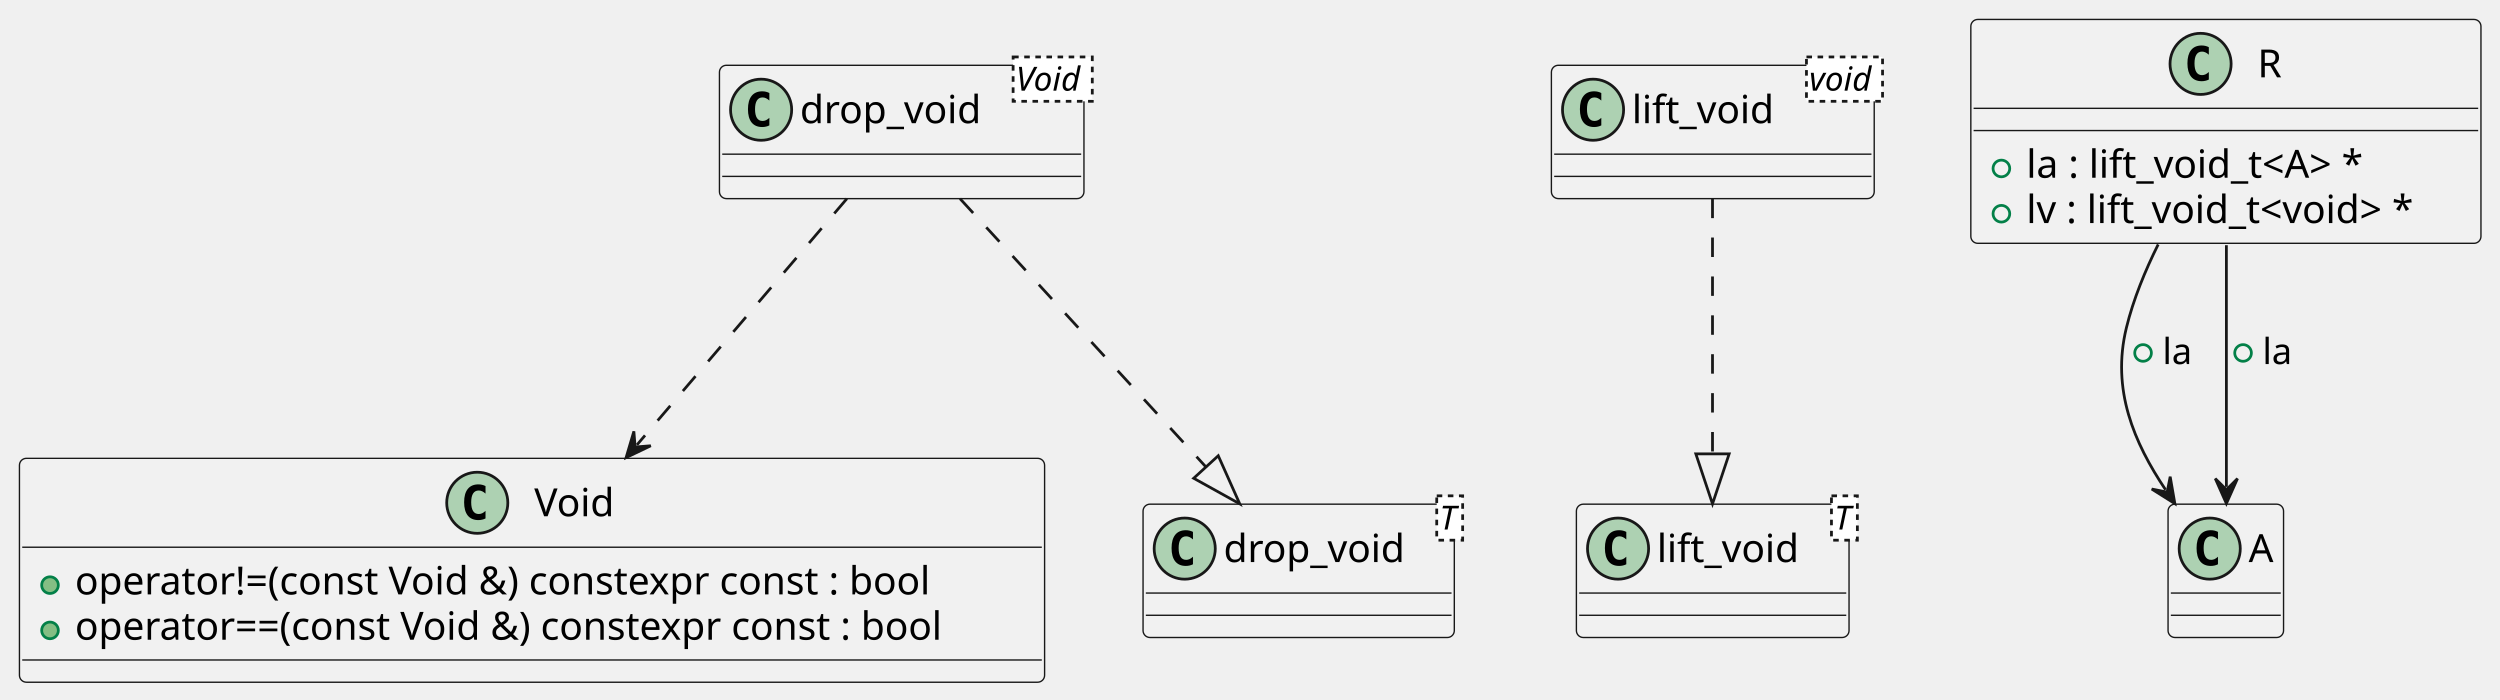
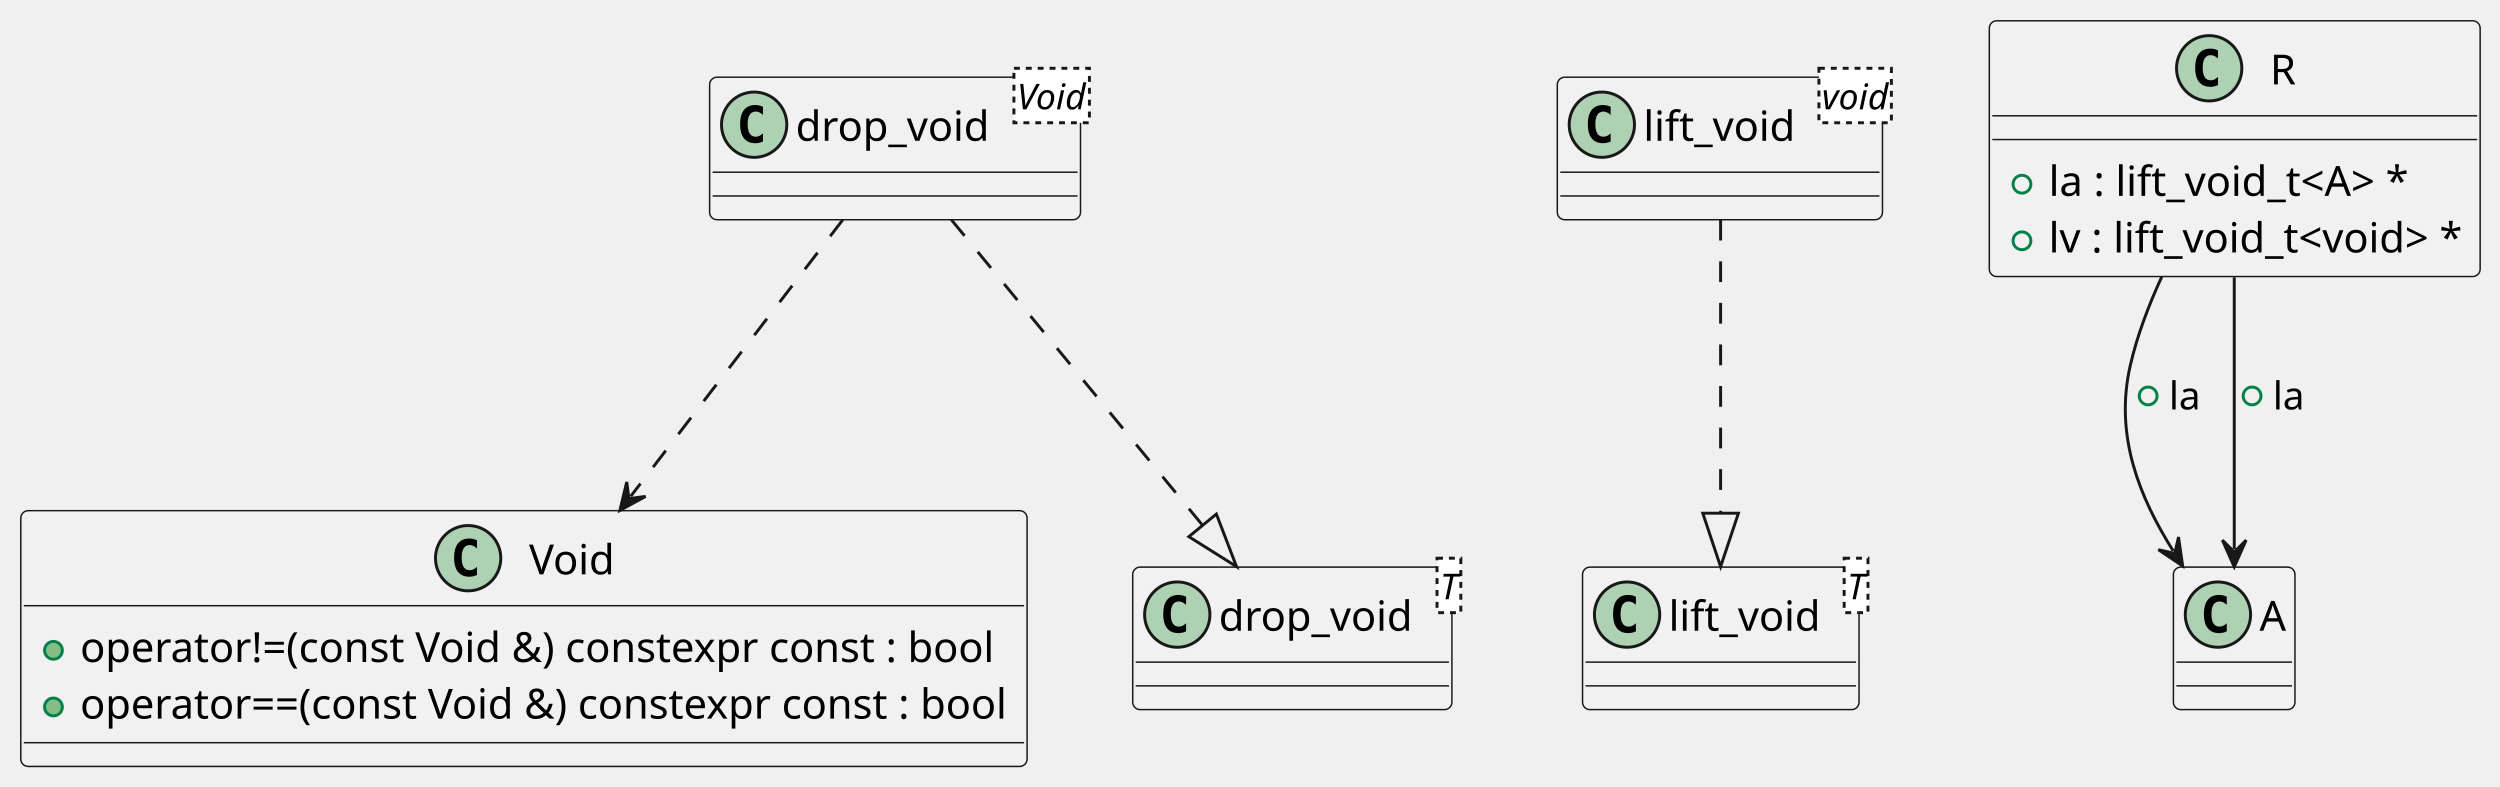
- <svg xmlns="http://www.w3.org/2000/svg" xmlns:xlink="http://www.w3.org/1999/xlink" contentStyleType="text/css" height="252px" preserveAspectRatio="none" style="width:900px;height:252px;background:#FFFFFF;" version="1.1" viewBox="0 0 900 252" width="900px" zoomAndPan="magnify">
+ <svg xmlns="http://www.w3.org/2000/svg" xmlns:xlink="http://www.w3.org/1999/xlink" contentStyleType="text/css" height="265px" preserveAspectRatio="none" style="width:842px;height:265px;background:#FFFFFF;" version="1.1" viewBox="0 0 842 265" width="842px" zoomAndPan="magnify">
  <defs>
    <style type="text/css">a:hover { text-decoration: underline; }</style>
  </defs>
  <g>
-     <a href="https://github.com/bkryza/clang-uml/blob/b08a00225bf1def25dad870fb749bd314b815e1c/tests/t00034/t00034.cc#L9" target="_top" title="Void" xlink:actuate="onRequest" xlink:href="https://github.com/bkryza/clang-uml/blob/b08a00225bf1def25dad870fb749bd314b815e1c/tests/t00034/t00034.cc#L9" xlink:show="new" xlink:title="Void" xlink:type="simple">
+     <a href="https://github.com/bkryza/clang-uml/blob/e5823c04ed4598572e04f7842350715f84690f3c/tests/t00034/t00034.cc#L9" target="_top" title="Void" xlink:actuate="onRequest" xlink:href="https://github.com/bkryza/clang-uml/blob/e5823c04ed4598572e04f7842350715f84690f3c/tests/t00034/t00034.cc#L9" xlink:show="new" xlink:title="Void" xlink:type="simple">
      <g id="elem_C_0013635651921686985707">
-         <rect codeLine="2" fill="#F1F1F1" height="80.594" id="C_0013635651921686985707" rx="2.5" ry="2.5" style="stroke:#181818;stroke-width:0.5;" width="369.055" x="7" y="165" />
-         <ellipse cx="171.818" cy="181" fill="#ADD1B2" rx="11" ry="11" style="stroke:#181818;stroke-width:1.0;" />
-         <path d="M174.787,186.641 Q174.208,186.938 173.568,187.078 Q172.927,187.234 172.224,187.234 Q169.724,187.234 168.396,185.594 Q167.083,183.938 167.083,180.812 Q167.083,177.688 168.396,176.031 Q169.724,174.375 172.224,174.375 Q172.927,174.375 173.568,174.531 Q174.224,174.688 174.787,174.984 L174.787,177.703 Q174.162,177.125 173.568,176.859 Q172.974,176.578 172.349,176.578 Q171.005,176.578 170.318,177.656 Q169.63,178.719 169.63,180.812 Q169.63,182.906 170.318,183.984 Q171.005,185.047 172.349,185.047 Q172.974,185.047 173.568,184.781 Q174.162,184.5 174.787,183.922 L174.787,186.641 Z " fill="#000000" />
-         <text fill="#000000" font-family="sans-serif" font-size="14" lengthAdjust="spacing" textLength="30.919" x="192.318" y="185.847">Void</text>
-         <line style="stroke:#181818;stroke-width:0.5;" x1="8" x2="375.055" y1="197" y2="197" />
-         <a href="https://github.com/bkryza/clang-uml/blob/b08a00225bf1def25dad870fb749bd314b815e1c/tests/t00034/t00034.cc#L11" target="_top" title="operator!=" xlink:actuate="onRequest" xlink:href="https://github.com/bkryza/clang-uml/blob/b08a00225bf1def25dad870fb749bd314b815e1c/tests/t00034/t00034.cc#L11" xlink:show="new" xlink:title="operator!=" xlink:type="simple">
-           <rect fill="#F1F1F1" height="10" style="stroke:none;stroke-width:1.0;" width="20" x="13" y="205.648" />
-           <ellipse cx="18" cy="210.648" fill="#84BE84" rx="3" ry="3" style="stroke:#038048;stroke-width:1.0;" />
+         <rect codeLine="2" fill="#F1F1F1" height="86.136" id="C_0013635651921686985707" rx="2.5" ry="2.5" style="stroke:#181818;stroke-width:0.5;" width="338.927" x="7" y="172" />
+         <ellipse cx="157.667" cy="188" fill="#ADD1B2" rx="11" ry="11" style="stroke:#181818;stroke-width:1.0;" />
+         <path d="M160.636,193.641 Q160.058,193.938 159.417,194.078 Q158.777,194.234 158.074,194.234 Q155.574,194.234 154.246,192.594 Q152.933,190.938 152.933,187.812 Q152.933,184.688 154.246,183.031 Q155.574,181.375 158.074,181.375 Q158.777,181.375 159.417,181.531 Q160.074,181.688 160.636,181.984 L160.636,184.703 Q160.011,184.125 159.417,183.859 Q158.824,183.578 158.199,183.578 Q156.855,183.578 156.167,184.656 Q155.48,185.719 155.48,187.812 Q155.48,189.906 156.167,190.984 Q156.855,192.047 158.199,192.047 Q158.824,192.047 159.417,191.781 Q160.011,191.5 160.636,190.922 L160.636,193.641 Z " fill="#000000" />
+         <text fill="#000000" font-family="sans-serif" font-size="14" lengthAdjust="spacing" textLength="29.092" x="178.167" y="193.432">Void</text>
+         <line style="stroke:#181818;stroke-width:0.5;" x1="8" x2="344.927" y1="204" y2="204" />
+         <a href="https://github.com/bkryza/clang-uml/blob/e5823c04ed4598572e04f7842350715f84690f3c/tests/t00034/t00034.cc#L11" target="_top" title="operator!=" xlink:actuate="onRequest" xlink:href="https://github.com/bkryza/clang-uml/blob/e5823c04ed4598572e04f7842350715f84690f3c/tests/t00034/t00034.cc#L11" xlink:show="new" xlink:title="operator!=" xlink:type="simple">
+           <rect fill="#F1F1F1" height="10" style="stroke:none;stroke-width:1.0;" width="20" x="13" y="214.034" />
+           <ellipse cx="18" cy="219.034" fill="#84BE84" rx="3" ry="3" style="stroke:#038048;stroke-width:1.0;" />
        </a>
-         <a href="https://github.com/bkryza/clang-uml/blob/b08a00225bf1def25dad870fb749bd314b815e1c/tests/t00034/t00034.cc#L11" target="_top" title="operator!=" xlink:actuate="onRequest" xlink:href="https://github.com/bkryza/clang-uml/blob/b08a00225bf1def25dad870fb749bd314b815e1c/tests/t00034/t00034.cc#L11" xlink:show="new" xlink:title="operator!=" xlink:type="simple">
-           <text fill="#000000" font-family="sans-serif" font-size="14" lengthAdjust="spacing" textLength="336.937" x="27" y="213.995">operator!=(const Void &amp;) constexpr const : bool</text>
+         <a href="https://github.com/bkryza/clang-uml/blob/e5823c04ed4598572e04f7842350715f84690f3c/tests/t00034/t00034.cc#L11" target="_top" title="operator!=" xlink:actuate="onRequest" xlink:href="https://github.com/bkryza/clang-uml/blob/e5823c04ed4598572e04f7842350715f84690f3c/tests/t00034/t00034.cc#L11" xlink:show="new" xlink:title="operator!=" xlink:type="simple">
+           <text fill="#000000" font-family="sans-serif" font-size="14" lengthAdjust="spacing" textLength="308.685" x="27" y="222.966">operator!=(const Void &amp;) constexpr const : bool</text>
        </a>
-         <a href="https://github.com/bkryza/clang-uml/blob/b08a00225bf1def25dad870fb749bd314b815e1c/tests/t00034/t00034.cc#L10" target="_top" title="operator==" xlink:actuate="onRequest" xlink:href="https://github.com/bkryza/clang-uml/blob/b08a00225bf1def25dad870fb749bd314b815e1c/tests/t00034/t00034.cc#L10" xlink:show="new" xlink:title="operator==" xlink:type="simple">
-           <rect fill="#F1F1F1" height="10" style="stroke:none;stroke-width:1.0;" width="20" x="13" y="221.945" />
-           <ellipse cx="18" cy="226.945" fill="#84BE84" rx="3" ry="3" style="stroke:#038048;stroke-width:1.0;" />
+         <a href="https://github.com/bkryza/clang-uml/blob/e5823c04ed4598572e04f7842350715f84690f3c/tests/t00034/t00034.cc#L10" target="_top" title="operator==" xlink:actuate="onRequest" xlink:href="https://github.com/bkryza/clang-uml/blob/e5823c04ed4598572e04f7842350715f84690f3c/tests/t00034/t00034.cc#L10" xlink:show="new" xlink:title="operator==" xlink:type="simple">
+           <rect fill="#F1F1F1" height="10" style="stroke:none;stroke-width:1.0;" width="20" x="13" y="233.102" />
+           <ellipse cx="18" cy="238.102" fill="#84BE84" rx="3" ry="3" style="stroke:#038048;stroke-width:1.0;" />
        </a>
-         <a href="https://github.com/bkryza/clang-uml/blob/b08a00225bf1def25dad870fb749bd314b815e1c/tests/t00034/t00034.cc#L10" target="_top" title="operator==" xlink:actuate="onRequest" xlink:href="https://github.com/bkryza/clang-uml/blob/b08a00225bf1def25dad870fb749bd314b815e1c/tests/t00034/t00034.cc#L10" xlink:show="new" xlink:title="operator==" xlink:type="simple">
-           <text fill="#000000" font-family="sans-serif" font-size="14" lengthAdjust="spacing" textLength="343.055" x="27" y="230.292">operator==(const Void &amp;) constexpr const : bool</text>
+         <a href="https://github.com/bkryza/clang-uml/blob/e5823c04ed4598572e04f7842350715f84690f3c/tests/t00034/t00034.cc#L10" target="_top" title="operator==" xlink:actuate="onRequest" xlink:href="https://github.com/bkryza/clang-uml/blob/e5823c04ed4598572e04f7842350715f84690f3c/tests/t00034/t00034.cc#L10" xlink:show="new" xlink:title="operator==" xlink:type="simple">
+           <text fill="#000000" font-family="sans-serif" font-size="14" lengthAdjust="spacing" textLength="312.927" x="27" y="242.034">operator==(const Void &amp;) constexpr const : bool</text>
        </a>
-         <line style="stroke:#181818;stroke-width:0.5;" x1="8" x2="375.055" y1="237.594" y2="237.594" />
+         <line style="stroke:#181818;stroke-width:0.5;" x1="8" x2="344.927" y1="250.136" y2="250.136" />
      </g>
    </a>
-     <a href="https://github.com/bkryza/clang-uml/blob/b08a00225bf1def25dad870fb749bd314b815e1c/tests/t00034/t00034.cc#L16" target="_top" title="lift_void" xlink:actuate="onRequest" xlink:href="https://github.com/bkryza/clang-uml/blob/b08a00225bf1def25dad870fb749bd314b815e1c/tests/t00034/t00034.cc#L16" xlink:show="new" xlink:title="lift_void" xlink:type="simple">
+     <a href="https://github.com/bkryza/clang-uml/blob/e5823c04ed4598572e04f7842350715f84690f3c/tests/t00034/t00034.cc#L16" target="_top" title="lift_void" xlink:actuate="onRequest" xlink:href="https://github.com/bkryza/clang-uml/blob/e5823c04ed4598572e04f7842350715f84690f3c/tests/t00034/t00034.cc#L16" xlink:show="new" xlink:title="lift_void" xlink:type="simple">
      <g id="elem_C_0006939779543973482532">
-         <rect codeLine="8" fill="#F1F1F1" height="48" id="C_0006939779543973482532" rx="2.5" ry="2.5" style="stroke:#181818;stroke-width:0.5;" width="98.154" x="567.5" y="181.5" />
-         <ellipse cx="582.5" cy="197.5" fill="#ADD1B2" rx="11" ry="11" style="stroke:#181818;stroke-width:1.0;" />
-         <path d="M585.469,203.141 Q584.891,203.438 584.25,203.578 Q583.609,203.734 582.906,203.734 Q580.406,203.734 579.078,202.094 Q577.766,200.438 577.766,197.312 Q577.766,194.188 579.078,192.531 Q580.406,190.875 582.906,190.875 Q583.609,190.875 584.25,191.031 Q584.906,191.188 585.469,191.484 L585.469,194.203 Q584.844,193.625 584.25,193.359 Q583.656,193.078 583.031,193.078 Q581.688,193.078 581,194.156 Q580.312,195.219 580.312,197.312 Q580.312,199.406 581,200.484 Q581.688,201.547 583.031,201.547 Q583.656,201.547 584.25,201.281 Q584.844,201 585.469,200.422 L585.469,203.141 Z " fill="#000000" />
-         <text fill="#000000" font-family="sans-serif" font-size="14" lengthAdjust="spacing" textLength="54.824" x="596.5" y="202.347">lift_void</text>
-         <rect fill="#FFFFFF" height="15.969" style="stroke:#181818;stroke-width:1.0;stroke-dasharray:2.0,2.0;" width="9.33" x="659.324" y="178.5" />
-         <text fill="#000000" font-family="sans-serif" font-size="12" font-style="italic" lengthAdjust="spacing" textLength="7.33" x="660.324" y="190.639">T</text>
-         <line style="stroke:#181818;stroke-width:0.5;" x1="568.5" x2="664.654" y1="213.5" y2="213.5" />
-         <line style="stroke:#181818;stroke-width:0.5;" x1="568.5" x2="664.654" y1="221.5" y2="221.5" />
+         <rect codeLine="8" fill="#F1F1F1" height="48" id="C_0006939779543973482532" rx="2.5" ry="2.5" style="stroke:#181818;stroke-width:0.5;" width="93.126" x="533" y="191" />
+         <ellipse cx="548" cy="207" fill="#ADD1B2" rx="11" ry="11" style="stroke:#181818;stroke-width:1.0;" />
+         <path d="M550.969,212.641 Q550.391,212.938 549.75,213.078 Q549.109,213.234 548.406,213.234 Q545.906,213.234 544.578,211.594 Q543.266,209.938 543.266,206.812 Q543.266,203.688 544.578,202.031 Q545.906,200.375 548.406,200.375 Q549.109,200.375 549.75,200.531 Q550.406,200.688 550.969,200.984 L550.969,203.703 Q550.344,203.125 549.75,202.859 Q549.156,202.578 548.531,202.578 Q547.188,202.578 546.5,203.656 Q545.812,204.719 545.812,206.812 Q545.812,208.906 546.5,209.984 Q547.188,211.047 548.531,211.047 Q549.156,211.047 549.75,210.781 Q550.344,210.5 550.969,209.922 L550.969,212.641 Z " fill="#000000" />
+         <text fill="#000000" font-family="sans-serif" font-size="14" lengthAdjust="spacing" textLength="51.114" x="562" y="212.432">lift_void</text>
+         <rect fill="#FFFFFF" height="18.344" style="stroke:#181818;stroke-width:1.0;stroke-dasharray:2.0,2.0;" width="8.012" x="621.114" y="188" />
+         <text fill="#000000" font-family="sans-serif" font-size="12" font-style="italic" lengthAdjust="spacing" textLength="6.012" x="622.114" y="201.828">T</text>
+         <line style="stroke:#181818;stroke-width:0.5;" x1="534" x2="625.126" y1="223" y2="223" />
+         <line style="stroke:#181818;stroke-width:0.5;" x1="534" x2="625.126" y1="231" y2="231" />
      </g>
    </a>
-     <a href="https://github.com/bkryza/clang-uml/blob/b08a00225bf1def25dad870fb749bd314b815e1c/tests/t00034/t00034.cc#L20" target="_top" title="lift_void" xlink:actuate="onRequest" xlink:href="https://github.com/bkryza/clang-uml/blob/b08a00225bf1def25dad870fb749bd314b815e1c/tests/t00034/t00034.cc#L20" xlink:show="new" xlink:title="lift_void" xlink:type="simple">
+     <a href="https://github.com/bkryza/clang-uml/blob/e5823c04ed4598572e04f7842350715f84690f3c/tests/t00034/t00034.cc#L20" target="_top" title="lift_void" xlink:actuate="onRequest" xlink:href="https://github.com/bkryza/clang-uml/blob/e5823c04ed4598572e04f7842350715f84690f3c/tests/t00034/t00034.cc#L20" xlink:show="new" xlink:title="lift_void" xlink:type="simple">
      <g id="elem_C_0001011606897809577916">
-         <rect codeLine="12" fill="#F1F1F1" height="48" id="C_0001011606897809577916" rx="2.5" ry="2.5" style="stroke:#181818;stroke-width:0.5;" width="116.219" x="558.5" y="23.5" />
-         <ellipse cx="573.5" cy="39.5" fill="#ADD1B2" rx="11" ry="11" style="stroke:#181818;stroke-width:1.0;" />
-         <path d="M576.469,45.141 Q575.891,45.438 575.25,45.578 Q574.609,45.734 573.906,45.734 Q571.406,45.734 570.078,44.094 Q568.766,42.438 568.766,39.312 Q568.766,36.188 570.078,34.531 Q571.406,32.875 573.906,32.875 Q574.609,32.875 575.25,33.031 Q575.906,33.188 576.469,33.484 L576.469,36.203 Q575.844,35.625 575.25,35.359 Q574.656,35.078 574.031,35.078 Q572.688,35.078 572,36.156 Q571.312,37.219 571.312,39.312 Q571.312,41.406 572,42.484 Q572.688,43.547 574.031,43.547 Q574.656,43.547 575.25,43.281 Q575.844,43 576.469,42.422 L576.469,45.141 Z " fill="#000000" />
-         <text fill="#000000" font-family="sans-serif" font-size="14" lengthAdjust="spacing" textLength="54.824" x="587.5" y="44.347">lift_void</text>
-         <rect fill="#FFFFFF" height="15.969" style="stroke:#181818;stroke-width:1.0;stroke-dasharray:2.0,2.0;" width="27.395" x="650.324" y="20.5" />
-         <text fill="#000000" font-family="sans-serif" font-size="12" font-style="italic" lengthAdjust="spacing" textLength="25.395" x="651.324" y="32.639">void</text>
-         <line style="stroke:#181818;stroke-width:0.5;" x1="559.5" x2="673.719" y1="55.5" y2="55.5" />
-         <line style="stroke:#181818;stroke-width:0.5;" x1="559.5" x2="673.719" y1="63.5" y2="63.5" />
+         <rect codeLine="12" fill="#F1F1F1" height="48" id="C_0001011606897809577916" rx="2.5" ry="2.5" style="stroke:#181818;stroke-width:0.5;" width="109.518" x="524.5" y="26" />
+         <ellipse cx="539.5" cy="42" fill="#ADD1B2" rx="11" ry="11" style="stroke:#181818;stroke-width:1.0;" />
+         <path d="M542.469,47.641 Q541.891,47.938 541.25,48.078 Q540.609,48.234 539.906,48.234 Q537.406,48.234 536.078,46.594 Q534.766,44.938 534.766,41.812 Q534.766,38.688 536.078,37.031 Q537.406,35.375 539.906,35.375 Q540.609,35.375 541.25,35.531 Q541.906,35.688 542.469,35.984 L542.469,38.703 Q541.844,38.125 541.25,37.859 Q540.656,37.578 540.031,37.578 Q538.688,37.578 538,38.656 Q537.312,39.719 537.312,41.812 Q537.312,43.906 538,44.984 Q538.688,46.047 540.031,46.047 Q540.656,46.047 541.25,45.781 Q541.844,45.5 542.469,44.922 L542.469,47.641 Z " fill="#000000" />
+         <text fill="#000000" font-family="sans-serif" font-size="14" lengthAdjust="spacing" textLength="51.114" x="553.5" y="47.432">lift_void</text>
+         <rect fill="#FFFFFF" height="18.344" style="stroke:#181818;stroke-width:1.0;stroke-dasharray:2.0,2.0;" width="24.404" x="612.614" y="23" />
+         <text fill="#000000" font-family="sans-serif" font-size="12" font-style="italic" lengthAdjust="spacing" textLength="22.404" x="613.614" y="36.828">void</text>
+         <line style="stroke:#181818;stroke-width:0.5;" x1="525.5" x2="633.018" y1="58" y2="58" />
+         <line style="stroke:#181818;stroke-width:0.5;" x1="525.5" x2="633.018" y1="66" y2="66" />
      </g>
    </a>
-     <a href="https://github.com/bkryza/clang-uml/blob/b08a00225bf1def25dad870fb749bd314b815e1c/tests/t00034/t00034.cc#L33" target="_top" title="drop_void" xlink:actuate="onRequest" xlink:href="https://github.com/bkryza/clang-uml/blob/b08a00225bf1def25dad870fb749bd314b815e1c/tests/t00034/t00034.cc#L33" xlink:show="new" xlink:title="drop_void" xlink:type="simple">
+     <a href="https://github.com/bkryza/clang-uml/blob/e5823c04ed4598572e04f7842350715f84690f3c/tests/t00034/t00034.cc#L33" target="_top" title="drop_void" xlink:actuate="onRequest" xlink:href="https://github.com/bkryza/clang-uml/blob/e5823c04ed4598572e04f7842350715f84690f3c/tests/t00034/t00034.cc#L33" xlink:show="new" xlink:title="drop_void" xlink:type="simple">
      <g id="elem_C_0012629966528802701651">
-         <rect codeLine="16" fill="#F1F1F1" height="48" id="C_0012629966528802701651" rx="2.5" ry="2.5" style="stroke:#181818;stroke-width:0.5;" width="112.052" x="411.5" y="181.5" />
-         <ellipse cx="426.5" cy="197.5" fill="#ADD1B2" rx="11" ry="11" style="stroke:#181818;stroke-width:1.0;" />
-         <path d="M429.469,203.141 Q428.891,203.438 428.25,203.578 Q427.609,203.734 426.906,203.734 Q424.406,203.734 423.078,202.094 Q421.766,200.438 421.766,197.312 Q421.766,194.188 423.078,192.531 Q424.406,190.875 426.906,190.875 Q427.609,190.875 428.25,191.031 Q428.906,191.188 429.469,191.484 L429.469,194.203 Q428.844,193.625 428.25,193.359 Q427.656,193.078 427.031,193.078 Q425.688,193.078 425,194.156 Q424.312,195.219 424.312,197.312 Q424.312,199.406 425,200.484 Q425.688,201.547 427.031,201.547 Q427.656,201.547 428.25,201.281 Q428.844,201 429.469,200.422 L429.469,203.141 Z " fill="#000000" />
-         <text fill="#000000" font-family="sans-serif" font-size="14" lengthAdjust="spacing" textLength="68.722" x="440.5" y="202.347">drop_void</text>
-         <rect fill="#FFFFFF" height="15.969" style="stroke:#181818;stroke-width:1.0;stroke-dasharray:2.0,2.0;" width="9.33" x="517.222" y="178.5" />
-         <text fill="#000000" font-family="sans-serif" font-size="12" font-style="italic" lengthAdjust="spacing" textLength="7.33" x="518.222" y="190.639">T</text>
-         <line style="stroke:#181818;stroke-width:0.5;" x1="412.5" x2="522.552" y1="213.5" y2="213.5" />
-         <line style="stroke:#181818;stroke-width:0.5;" x1="412.5" x2="522.552" y1="221.5" y2="221.5" />
+         <rect codeLine="16" fill="#F1F1F1" height="48" id="C_0012629966528802701651" rx="2.5" ry="2.5" style="stroke:#181818;stroke-width:0.5;" width="107.504" x="381.5" y="191" />
+         <ellipse cx="396.5" cy="207" fill="#ADD1B2" rx="11" ry="11" style="stroke:#181818;stroke-width:1.0;" />
+         <path d="M399.469,212.641 Q398.891,212.938 398.25,213.078 Q397.609,213.234 396.906,213.234 Q394.406,213.234 393.078,211.594 Q391.766,209.938 391.766,206.812 Q391.766,203.688 393.078,202.031 Q394.406,200.375 396.906,200.375 Q397.609,200.375 398.25,200.531 Q398.906,200.688 399.469,200.984 L399.469,203.703 Q398.844,203.125 398.25,202.859 Q397.656,202.578 397.031,202.578 Q395.688,202.578 395,203.656 Q394.312,204.719 394.312,206.812 Q394.312,208.906 395,209.984 Q395.688,211.047 397.031,211.047 Q397.656,211.047 398.25,210.781 Q398.844,210.5 399.469,209.922 L399.469,212.641 Z " fill="#000000" />
+         <text fill="#000000" font-family="sans-serif" font-size="14" lengthAdjust="spacing" textLength="65.492" x="410.5" y="212.432">drop_void</text>
+         <rect fill="#FFFFFF" height="18.344" style="stroke:#181818;stroke-width:1.0;stroke-dasharray:2.0,2.0;" width="8.012" x="483.992" y="188" />
+         <text fill="#000000" font-family="sans-serif" font-size="12" font-style="italic" lengthAdjust="spacing" textLength="6.012" x="484.992" y="201.828">T</text>
+         <line style="stroke:#181818;stroke-width:0.5;" x1="382.5" x2="488.004" y1="223" y2="223" />
+         <line style="stroke:#181818;stroke-width:0.5;" x1="382.5" x2="488.004" y1="231" y2="231" />
      </g>
    </a>
-     <a href="https://github.com/bkryza/clang-uml/blob/b08a00225bf1def25dad870fb749bd314b815e1c/tests/t00034/t00034.cc#L37" target="_top" title="drop_void" xlink:actuate="onRequest" xlink:href="https://github.com/bkryza/clang-uml/blob/b08a00225bf1def25dad870fb749bd314b815e1c/tests/t00034/t00034.cc#L37" xlink:show="new" xlink:title="drop_void" xlink:type="simple">
+     <a href="https://github.com/bkryza/clang-uml/blob/e5823c04ed4598572e04f7842350715f84690f3c/tests/t00034/t00034.cc#L37" target="_top" title="drop_void" xlink:actuate="onRequest" xlink:href="https://github.com/bkryza/clang-uml/blob/e5823c04ed4598572e04f7842350715f84690f3c/tests/t00034/t00034.cc#L37" xlink:show="new" xlink:title="drop_void" xlink:type="simple">
      <g id="elem_C_0014798689076032600924">
-         <rect codeLine="20" fill="#F1F1F1" height="48" id="C_0014798689076032600924" rx="2.5" ry="2.5" style="stroke:#181818;stroke-width:0.5;" width="131.224" x="259" y="23.5" />
-         <ellipse cx="274" cy="39.5" fill="#ADD1B2" rx="11" ry="11" style="stroke:#181818;stroke-width:1.0;" />
-         <path d="M276.969,45.141 Q276.391,45.438 275.75,45.578 Q275.109,45.734 274.406,45.734 Q271.906,45.734 270.578,44.094 Q269.266,42.438 269.266,39.312 Q269.266,36.188 270.578,34.531 Q271.906,32.875 274.406,32.875 Q275.109,32.875 275.75,33.031 Q276.406,33.188 276.969,33.484 L276.969,36.203 Q276.344,35.625 275.75,35.359 Q275.156,35.078 274.531,35.078 Q273.188,35.078 272.5,36.156 Q271.812,37.219 271.812,39.312 Q271.812,41.406 272.5,42.484 Q273.188,43.547 274.531,43.547 Q275.156,43.547 275.75,43.281 Q276.344,43 276.969,42.422 L276.969,45.141 Z " fill="#000000" />
-         <text fill="#000000" font-family="sans-serif" font-size="14" lengthAdjust="spacing" textLength="68.722" x="288" y="44.347">drop_void</text>
-         <rect fill="#FFFFFF" height="15.969" style="stroke:#181818;stroke-width:1.0;stroke-dasharray:2.0,2.0;" width="28.502" x="364.722" y="20.5" />
-         <text fill="#000000" font-family="sans-serif" font-size="12" font-style="italic" lengthAdjust="spacing" textLength="26.502" x="365.722" y="32.639">Void</text>
-         <line style="stroke:#181818;stroke-width:0.5;" x1="260" x2="389.224" y1="55.5" y2="55.5" />
-         <line style="stroke:#181818;stroke-width:0.5;" x1="260" x2="389.224" y1="63.5" y2="63.5" />
+         <rect codeLine="20" fill="#F1F1F1" height="48" id="C_0014798689076032600924" rx="2.5" ry="2.5" style="stroke:#181818;stroke-width:0.5;" width="124.916" x="239" y="26" />
+         <ellipse cx="254" cy="42" fill="#ADD1B2" rx="11" ry="11" style="stroke:#181818;stroke-width:1.0;" />
+         <path d="M256.969,47.641 Q256.391,47.938 255.75,48.078 Q255.109,48.234 254.406,48.234 Q251.906,48.234 250.578,46.594 Q249.266,44.938 249.266,41.812 Q249.266,38.688 250.578,37.031 Q251.906,35.375 254.406,35.375 Q255.109,35.375 255.75,35.531 Q256.406,35.688 256.969,35.984 L256.969,38.703 Q256.344,38.125 255.75,37.859 Q255.156,37.578 254.531,37.578 Q253.188,37.578 252.5,38.656 Q251.812,39.719 251.812,41.812 Q251.812,43.906 252.5,44.984 Q253.188,46.047 254.531,46.047 Q255.156,46.047 255.75,45.781 Q256.344,45.5 256.969,44.922 L256.969,47.641 Z " fill="#000000" />
+         <text fill="#000000" font-family="sans-serif" font-size="14" lengthAdjust="spacing" textLength="65.492" x="268" y="47.432">drop_void</text>
+         <rect fill="#FFFFFF" height="18.344" style="stroke:#181818;stroke-width:1.0;stroke-dasharray:2.0,2.0;" width="25.424" x="341.492" y="23" />
+         <text fill="#000000" font-family="sans-serif" font-size="12" font-style="italic" lengthAdjust="spacing" textLength="23.424" x="342.492" y="36.828">Void</text>
+         <line style="stroke:#181818;stroke-width:0.5;" x1="240" x2="362.916" y1="58" y2="58" />
+         <line style="stroke:#181818;stroke-width:0.5;" x1="240" x2="362.916" y1="66" y2="66" />
      </g>
    </a>
-     <a href="https://github.com/bkryza/clang-uml/blob/b08a00225bf1def25dad870fb749bd314b815e1c/tests/t00034/t00034.cc#L43" target="_top" title="A" xlink:actuate="onRequest" xlink:href="https://github.com/bkryza/clang-uml/blob/b08a00225bf1def25dad870fb749bd314b815e1c/tests/t00034/t00034.cc#L43" xlink:show="new" xlink:title="A" xlink:type="simple">
+     <a href="https://github.com/bkryza/clang-uml/blob/e5823c04ed4598572e04f7842350715f84690f3c/tests/t00034/t00034.cc#L43" target="_top" title="A" xlink:actuate="onRequest" xlink:href="https://github.com/bkryza/clang-uml/blob/e5823c04ed4598572e04f7842350715f84690f3c/tests/t00034/t00034.cc#L43" xlink:show="new" xlink:title="A" xlink:type="simple">
      <g id="elem_C_0011071303263077510616">
-         <rect codeLine="24" fill="#F1F1F1" height="48" id="C_0011071303263077510616" rx="2.5" ry="2.5" style="stroke:#181818;stroke-width:0.5;" width="41.577" x="780.5" y="181.5" />
-         <ellipse cx="795.5" cy="197.5" fill="#ADD1B2" rx="11" ry="11" style="stroke:#181818;stroke-width:1.0;" />
-         <path d="M798.469,203.141 Q797.891,203.438 797.25,203.578 Q796.609,203.734 795.906,203.734 Q793.406,203.734 792.078,202.094 Q790.766,200.438 790.766,197.312 Q790.766,194.188 792.078,192.531 Q793.406,190.875 795.906,190.875 Q796.609,190.875 797.25,191.031 Q797.906,191.188 798.469,191.484 L798.469,194.203 Q797.844,193.625 797.25,193.359 Q796.656,193.078 796.031,193.078 Q794.688,193.078 794,194.156 Q793.312,195.219 793.312,197.312 Q793.312,199.406 794,200.484 Q794.688,201.547 796.031,201.547 Q796.656,201.547 797.25,201.281 Q797.844,201 798.469,200.422 L798.469,203.141 Z " fill="#000000" />
-         <text fill="#000000" font-family="sans-serif" font-size="14" lengthAdjust="spacing" textLength="9.577" x="809.5" y="202.347">A</text>
-         <line style="stroke:#181818;stroke-width:0.5;" x1="781.5" x2="821.077" y1="213.5" y2="213.5" />
-         <line style="stroke:#181818;stroke-width:0.5;" x1="781.5" x2="821.077" y1="221.5" y2="221.5" />
+         <rect codeLine="24" fill="#F1F1F1" height="48" id="C_0011071303263077510616" rx="2.5" ry="2.5" style="stroke:#181818;stroke-width:0.5;" width="40.946" x="732" y="191" />
+         <ellipse cx="747" cy="207" fill="#ADD1B2" rx="11" ry="11" style="stroke:#181818;stroke-width:1.0;" />
+         <path d="M749.969,212.641 Q749.391,212.938 748.75,213.078 Q748.109,213.234 747.406,213.234 Q744.906,213.234 743.578,211.594 Q742.266,209.938 742.266,206.812 Q742.266,203.688 743.578,202.031 Q744.906,200.375 747.406,200.375 Q748.109,200.375 748.75,200.531 Q749.406,200.688 749.969,200.984 L749.969,203.703 Q749.344,203.125 748.75,202.859 Q748.156,202.578 747.531,202.578 Q746.188,202.578 745.5,203.656 Q744.812,204.719 744.812,206.812 Q744.812,208.906 745.5,209.984 Q746.188,211.047 747.531,211.047 Q748.156,211.047 748.75,210.781 Q749.344,210.5 749.969,209.922 L749.969,212.641 Z " fill="#000000" />
+         <text fill="#000000" font-family="sans-serif" font-size="14" lengthAdjust="spacing" textLength="8.946" x="761" y="212.432">A</text>
+         <line style="stroke:#181818;stroke-width:0.5;" x1="733" x2="771.946" y1="223" y2="223" />
+         <line style="stroke:#181818;stroke-width:0.5;" x1="733" x2="771.946" y1="231" y2="231" />
      </g>
    </a>
-     <a href="https://github.com/bkryza/clang-uml/blob/b08a00225bf1def25dad870fb749bd314b815e1c/tests/t00034/t00034.cc#L45" target="_top" title="R" xlink:actuate="onRequest" xlink:href="https://github.com/bkryza/clang-uml/blob/b08a00225bf1def25dad870fb749bd314b815e1c/tests/t00034/t00034.cc#L45" xlink:show="new" xlink:title="R" xlink:type="simple">
+     <a href="https://github.com/bkryza/clang-uml/blob/e5823c04ed4598572e04f7842350715f84690f3c/tests/t00034/t00034.cc#L45" target="_top" title="R" xlink:actuate="onRequest" xlink:href="https://github.com/bkryza/clang-uml/blob/e5823c04ed4598572e04f7842350715f84690f3c/tests/t00034/t00034.cc#L45" xlink:show="new" xlink:title="R" xlink:type="simple">
      <g id="elem_C_0013711933885930122474">
-         <rect codeLine="28" fill="#F1F1F1" height="80.594" id="C_0013711933885930122474" rx="2.5" ry="2.5" style="stroke:#181818;stroke-width:0.5;" width="183.644" x="709.5" y="7" />
-         <ellipse cx="792.208" cy="23" fill="#ADD1B2" rx="11" ry="11" style="stroke:#181818;stroke-width:1.0;" />
-         <path d="M795.177,28.641 Q794.599,28.938 793.958,29.078 Q793.317,29.234 792.614,29.234 Q790.114,29.234 788.786,27.594 Q787.474,25.938 787.474,22.812 Q787.474,19.688 788.786,18.031 Q790.114,16.375 792.614,16.375 Q793.317,16.375 793.958,16.531 Q794.614,16.688 795.177,16.984 L795.177,19.703 Q794.552,19.125 793.958,18.859 Q793.364,18.578 792.739,18.578 Q791.395,18.578 790.708,19.656 Q790.02,20.719 790.02,22.812 Q790.02,24.906 790.708,25.984 Q791.395,27.047 792.739,27.047 Q793.364,27.047 793.958,26.781 Q794.552,26.5 795.177,25.922 L795.177,28.641 Z " fill="#000000" />
-         <text fill="#000000" font-family="sans-serif" font-size="14" lengthAdjust="spacing" textLength="9.727" x="812.708" y="27.847">R</text>
-         <line style="stroke:#181818;stroke-width:0.5;" x1="710.5" x2="892.144" y1="39" y2="39" />
-         <line style="stroke:#181818;stroke-width:0.5;" x1="710.5" x2="892.144" y1="47" y2="47" />
-         <a href="https://github.com/bkryza/clang-uml/blob/b08a00225bf1def25dad870fb749bd314b815e1c/tests/t00034/t00034.cc#L46" target="_top" title="la" xlink:actuate="onRequest" xlink:href="https://github.com/bkryza/clang-uml/blob/b08a00225bf1def25dad870fb749bd314b815e1c/tests/t00034/t00034.cc#L46" xlink:show="new" xlink:title="la" xlink:type="simple">
-           <rect fill="#F1F1F1" height="10" style="stroke:none;stroke-width:1.0;" width="20" x="715.5" y="55.648" />
-           <ellipse cx="720.5" cy="60.648" fill="none" rx="3" ry="3" style="stroke:#038048;stroke-width:1.0;" />
+         <rect codeLine="28" fill="#F1F1F1" height="86.136" id="C_0013711933885930122474" rx="2.5" ry="2.5" style="stroke:#181818;stroke-width:0.5;" width="165.313" x="670" y="7" />
+         <ellipse cx="744.053" cy="23" fill="#ADD1B2" rx="11" ry="11" style="stroke:#181818;stroke-width:1.0;" />
+         <path d="M747.021,28.641 Q746.443,28.938 745.803,29.078 Q745.162,29.234 744.459,29.234 Q741.959,29.234 740.631,27.594 Q739.318,25.938 739.318,22.812 Q739.318,19.688 740.631,18.031 Q741.959,16.375 744.459,16.375 Q745.162,16.375 745.803,16.531 Q746.459,16.688 747.021,16.984 L747.021,19.703 Q746.396,19.125 745.803,18.859 Q745.209,18.578 744.584,18.578 Q743.24,18.578 742.553,19.656 Q741.865,20.719 741.865,22.812 Q741.865,24.906 742.553,25.984 Q743.24,27.047 744.584,27.047 Q745.209,27.047 745.803,26.781 Q746.396,26.5 747.021,25.922 L747.021,28.641 Z " fill="#000000" />
+         <text fill="#000000" font-family="sans-serif" font-size="14" lengthAdjust="spacing" textLength="8.708" x="764.553" y="28.432">R</text>
+         <line style="stroke:#181818;stroke-width:0.5;" x1="671" x2="834.313" y1="39" y2="39" />
+         <line style="stroke:#181818;stroke-width:0.5;" x1="671" x2="834.313" y1="47" y2="47" />
+         <a href="https://github.com/bkryza/clang-uml/blob/e5823c04ed4598572e04f7842350715f84690f3c/tests/t00034/t00034.cc#L46" target="_top" title="la" xlink:actuate="onRequest" xlink:href="https://github.com/bkryza/clang-uml/blob/e5823c04ed4598572e04f7842350715f84690f3c/tests/t00034/t00034.cc#L46" xlink:show="new" xlink:title="la" xlink:type="simple">
+           <rect fill="#F1F1F1" height="10" style="stroke:none;stroke-width:1.0;" width="20" x="676" y="57.034" />
+           <ellipse cx="681" cy="62.034" fill="none" rx="3" ry="3" style="stroke:#038048;stroke-width:1.0;" />
        </a>
-         <a href="https://github.com/bkryza/clang-uml/blob/b08a00225bf1def25dad870fb749bd314b815e1c/tests/t00034/t00034.cc#L46" target="_top" title="la" xlink:actuate="onRequest" xlink:href="https://github.com/bkryza/clang-uml/blob/b08a00225bf1def25dad870fb749bd314b815e1c/tests/t00034/t00034.cc#L46" xlink:show="new" xlink:title="la" xlink:type="simple">
-           <text fill="#000000" font-family="sans-serif" font-size="14" lengthAdjust="spacing" textLength="137.888" x="729.5" y="63.995">la : lift_void_t&lt;A&gt; *</text>
+         <a href="https://github.com/bkryza/clang-uml/blob/e5823c04ed4598572e04f7842350715f84690f3c/tests/t00034/t00034.cc#L46" target="_top" title="la" xlink:actuate="onRequest" xlink:href="https://github.com/bkryza/clang-uml/blob/e5823c04ed4598572e04f7842350715f84690f3c/tests/t00034/t00034.cc#L46" xlink:show="new" xlink:title="la" xlink:type="simple">
+           <text fill="#000000" font-family="sans-serif" font-size="14" lengthAdjust="spacing" textLength="121.198" x="690" y="65.966">la : lift_void_t&lt;A&gt; *</text>
        </a>
-         <a href="https://github.com/bkryza/clang-uml/blob/b08a00225bf1def25dad870fb749bd314b815e1c/tests/t00034/t00034.cc#L47" target="_top" title="lv" xlink:actuate="onRequest" xlink:href="https://github.com/bkryza/clang-uml/blob/b08a00225bf1def25dad870fb749bd314b815e1c/tests/t00034/t00034.cc#L47" xlink:show="new" xlink:title="lv" xlink:type="simple">
-           <rect fill="#F1F1F1" height="10" style="stroke:none;stroke-width:1.0;" width="20" x="715.5" y="71.945" />
-           <ellipse cx="720.5" cy="76.945" fill="none" rx="3" ry="3" style="stroke:#038048;stroke-width:1.0;" />
+         <a href="https://github.com/bkryza/clang-uml/blob/e5823c04ed4598572e04f7842350715f84690f3c/tests/t00034/t00034.cc#L47" target="_top" title="lv" xlink:actuate="onRequest" xlink:href="https://github.com/bkryza/clang-uml/blob/e5823c04ed4598572e04f7842350715f84690f3c/tests/t00034/t00034.cc#L47" xlink:show="new" xlink:title="lv" xlink:type="simple">
+           <rect fill="#F1F1F1" height="10" style="stroke:none;stroke-width:1.0;" width="20" x="676" y="76.102" />
+           <ellipse cx="681" cy="81.102" fill="none" rx="3" ry="3" style="stroke:#038048;stroke-width:1.0;" />
        </a>
-         <a href="https://github.com/bkryza/clang-uml/blob/b08a00225bf1def25dad870fb749bd314b815e1c/tests/t00034/t00034.cc#L47" target="_top" title="lv" xlink:actuate="onRequest" xlink:href="https://github.com/bkryza/clang-uml/blob/b08a00225bf1def25dad870fb749bd314b815e1c/tests/t00034/t00034.cc#L47" xlink:show="new" xlink:title="lv" xlink:type="simple">
-           <text fill="#000000" font-family="sans-serif" font-size="14" lengthAdjust="spacing" textLength="157.644" x="729.5" y="80.292">lv : lift_void_t&lt;void&gt; *</text>
+         <a href="https://github.com/bkryza/clang-uml/blob/e5823c04ed4598572e04f7842350715f84690f3c/tests/t00034/t00034.cc#L47" target="_top" title="lv" xlink:actuate="onRequest" xlink:href="https://github.com/bkryza/clang-uml/blob/e5823c04ed4598572e04f7842350715f84690f3c/tests/t00034/t00034.cc#L47" xlink:show="new" xlink:title="lv" xlink:type="simple">
+           <text fill="#000000" font-family="sans-serif" font-size="14" lengthAdjust="spacing" textLength="139.313" x="690" y="85.034">lv : lift_void_t&lt;void&gt; *</text>
        </a>
      </g>
    </a>
    <g id="link_C_0001011606897809577916_C_0006939779543973482532">
-       <path codeLine="33" d="M616.5,71.52 C616.5,101.01 616.5,133.85 616.5,163.39 " fill="none" id="C_0001011606897809577916-to-C_0006939779543973482532" style="stroke:#181818;stroke-width:1.0;stroke-dasharray:7.0,7.0;" />
-       <polygon fill="none" points="616.5,181.39,622.5,163.39,610.5,163.39,616.5,181.39" style="stroke:#181818;stroke-width:1.0;" />
+       <path codeLine="33" d="M579.5,74.01 C579.5,104.99 579.5,141.79 579.5,172.85 " fill="none" id="C_0001011606897809577916-to-C_0006939779543973482532" style="stroke:#181818;stroke-width:1.0;stroke-dasharray:7.0,7.0;" />
+       <polygon fill="none" points="579.5,190.85,585.5,172.85,573.5,172.85,579.5,190.85" style="stroke:#181818;stroke-width:1.0;" />
    </g>
    <g id="link_C_0014798689076032600924_C_0013635651921686985707">
-       <path codeLine="34" d="M304.88,71.52 C283.99,96.01 254.453,130.654 229.293,160.164 " fill="none" id="C_0014798689076032600924-to-C_0013635651921686985707" style="stroke:#181818;stroke-width:1.0;stroke-dasharray:7.0,7.0;" />
-       <polygon fill="#181818" points="225.4,164.73,234.283,160.476,228.644,160.925,228.195,155.286,225.4,164.73" style="stroke:#181818;stroke-width:1.0;" />
+       <path codeLine="34" d="M283.86,74.01 C264.41,99.37 236.361,135.938 212.441,167.138 " fill="none" id="C_0014798689076032600924-to-C_0013635651921686985707" style="stroke:#181818;stroke-width:1.0;stroke-dasharray:7.0,7.0;" />
+       <polygon fill="#181818" points="208.79,171.9,217.44,167.191,211.832,167.932,211.091,162.324,208.79,171.9" style="stroke:#181818;stroke-width:1.0;" />
    </g>
    <g id="link_C_0014798689076032600924_C_0012629966528802701651">
-       <path codeLine="35" d="M345.6,71.52 C372.64,101.01 407.079,138.579 434.149,168.119 " fill="none" id="C_0014798689076032600924-to-C_0012629966528802701651" style="stroke:#181818;stroke-width:1.0;stroke-dasharray:7.0,7.0;" />
-       <polygon fill="none" points="446.31,181.39,438.572,164.066,429.725,172.173,446.31,181.39" style="stroke:#181818;stroke-width:1.0;" />
+       <path codeLine="35" d="M320.41,74.01 C345.88,104.99 379.51,145.885 405.04,176.945 " fill="none" id="C_0014798689076032600924-to-C_0012629966528802701651" style="stroke:#181818;stroke-width:1.0;stroke-dasharray:7.0,7.0;" />
+       <polygon fill="none" points="416.47,190.85,409.675,173.135,400.405,180.754,416.47,190.85" style="stroke:#181818;stroke-width:1.0;" />
    </g>
    <g id="link_C_0013711933885930122474_C_0011071303263077510616">
-       <path codeLine="36" d="M776.94,88.01 C772.22,97.5 767.98,107.83 765.5,118 C760.07,140.28 768.203,159.274 779.613,176.324 " fill="none" id="C_0013711933885930122474-to-C_0011071303263077510616" style="stroke:#181818;stroke-width:1.0;" />
-       <polygon fill="#181818" points="782.95,181.31,781.269,171.606,780.169,177.155,774.62,176.055,782.95,181.31" style="stroke:#181818;stroke-width:1.0;" />
-       <ellipse cx="771.5" cy="127.066" fill="none" rx="3" ry="3" style="stroke:#038048;stroke-width:1.0;" />
-       <text fill="#000000" font-family="sans-serif" font-size="13" lengthAdjust="spacing" textLength="11.578" x="778.5" y="131.067">la</text>
+       <path codeLine="36" d="M728.08,93.23 C723.7,102.73 719.81,112.98 717.5,123 C712.03,146.75 720.6,167.498 731.93,185.548 " fill="none" id="C_0013711933885930122474-to-C_0011071303263077510616" style="stroke:#181818;stroke-width:1.0;" />
+       <polygon fill="#181818" points="735.12,190.63,733.723,180.881,732.462,186.395,726.947,185.134,735.12,190.63" style="stroke:#181818;stroke-width:1.0;" />
+       <ellipse cx="723.5" cy="133.353" fill="none" rx="3" ry="3" style="stroke:#038048;stroke-width:1.0;" />
+       <text fill="#000000" font-family="sans-serif" font-size="13" lengthAdjust="spacing" textLength="10.647" x="730.5" y="137.897">la</text>
    </g>
    <g id="link_C_0013711933885930122474_C_0011071303263077510616">
-       <path codeLine="37" d="M801.5,88.27 C801.5,117.7 801.5,150.77 801.5,175.28 " fill="none" id="C_0013711933885930122474-to-C_0011071303263077510616-1" style="stroke:#181818;stroke-width:1.0;" />
-       <polygon fill="#181818" points="801.5,181.28,805.5,172.28,801.5,176.28,797.5,172.28,801.5,181.28" style="stroke:#181818;stroke-width:1.0;" />
-       <ellipse cx="807.5" cy="127.066" fill="none" rx="3" ry="3" style="stroke:#038048;stroke-width:1.0;" />
-       <text fill="#000000" font-family="sans-serif" font-size="13" lengthAdjust="spacing" textLength="11.578" x="814.5" y="131.067">la</text>
+       <path codeLine="37" d="M752.5,93.4 C752.5,124.53 752.5,159.63 752.5,184.92 " fill="none" id="C_0013711933885930122474-to-C_0011071303263077510616-1" style="stroke:#181818;stroke-width:1.0;" />
+       <polygon fill="#181818" points="752.5,190.92,756.5,181.92,752.5,185.92,748.5,181.92,752.5,190.92" style="stroke:#181818;stroke-width:1.0;" />
+       <ellipse cx="758.5" cy="133.353" fill="none" rx="3" ry="3" style="stroke:#038048;stroke-width:1.0;" />
+       <text fill="#000000" font-family="sans-serif" font-size="13" lengthAdjust="spacing" textLength="10.647" x="765.5" y="137.897">la</text>
    </g>
  </g>
</svg>
